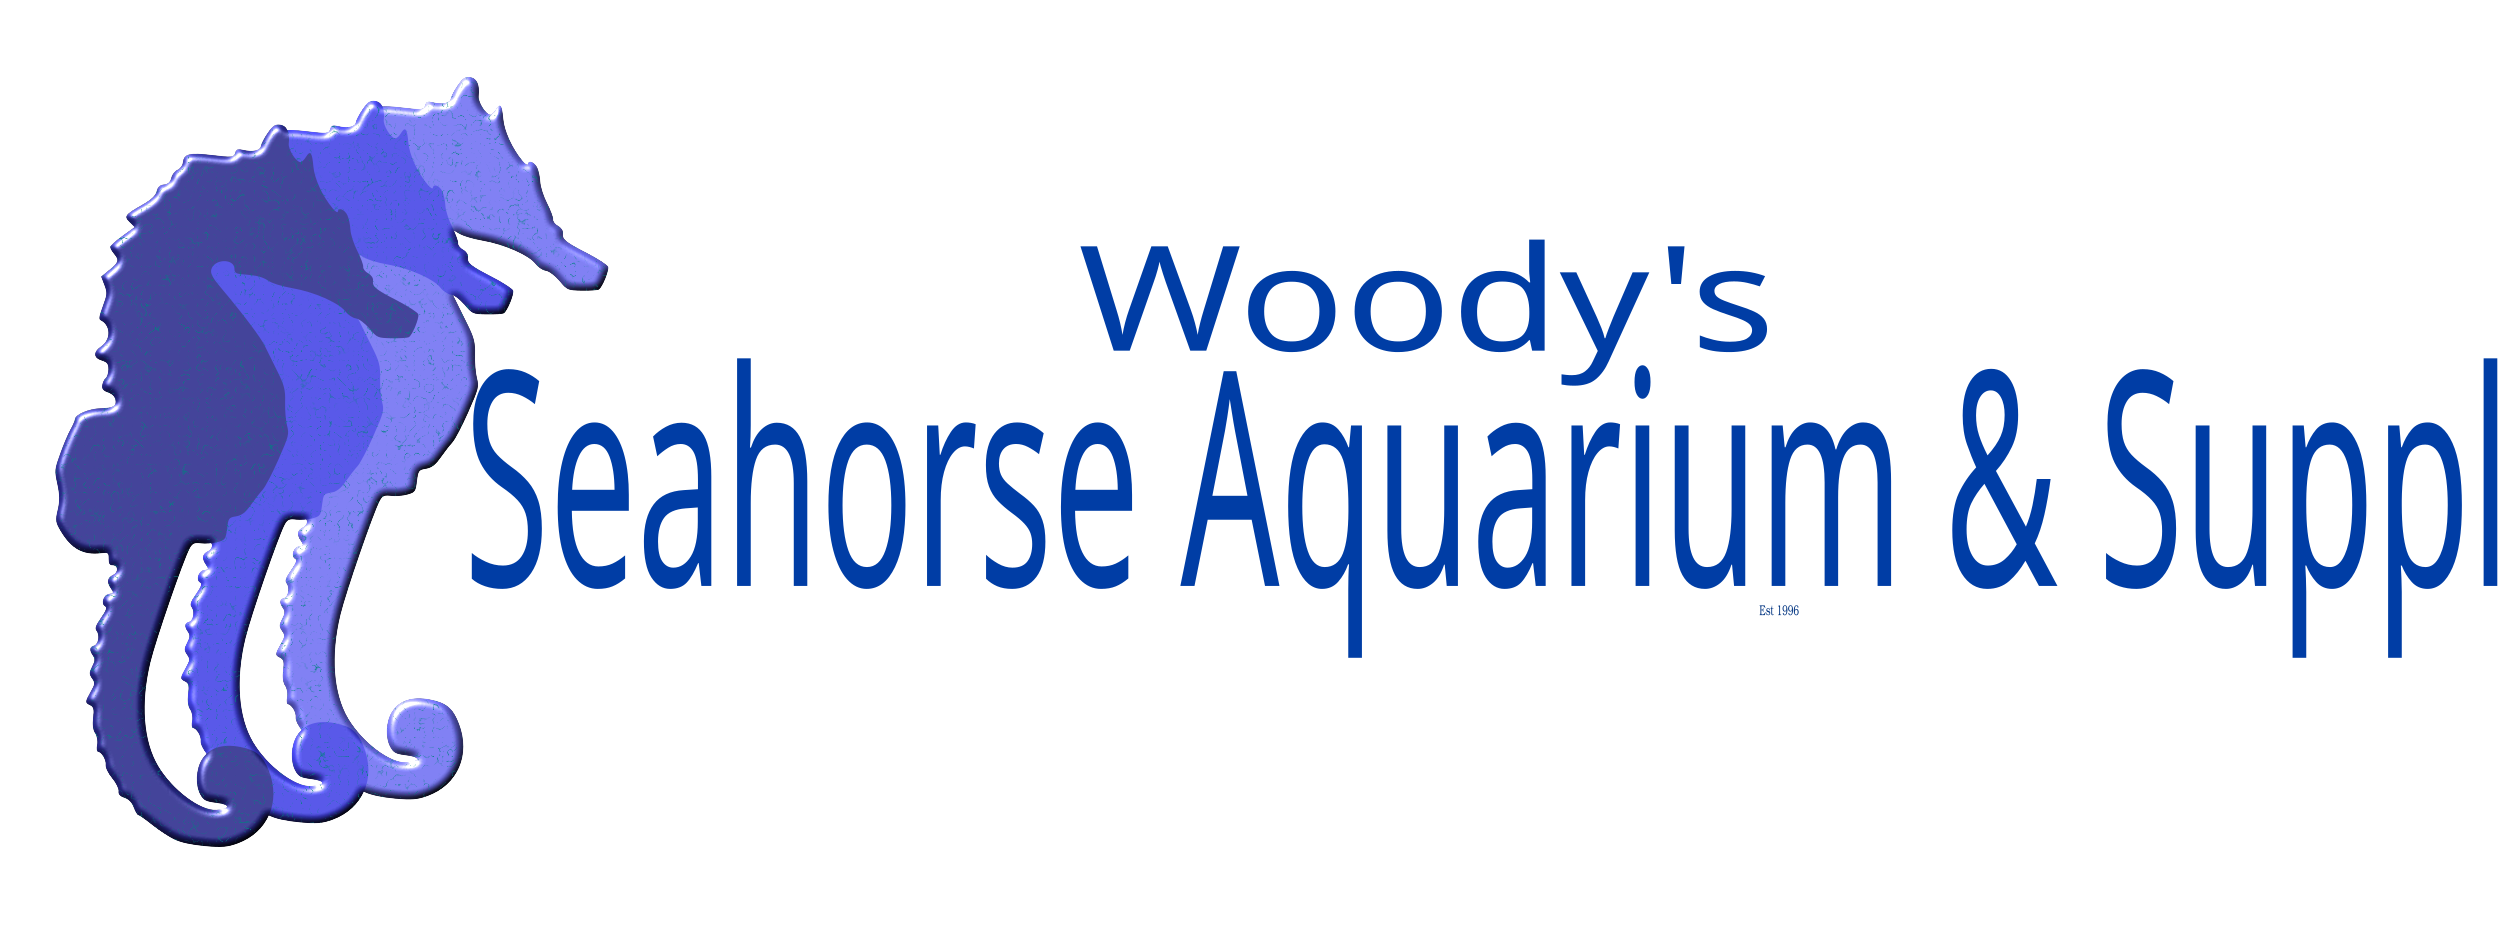
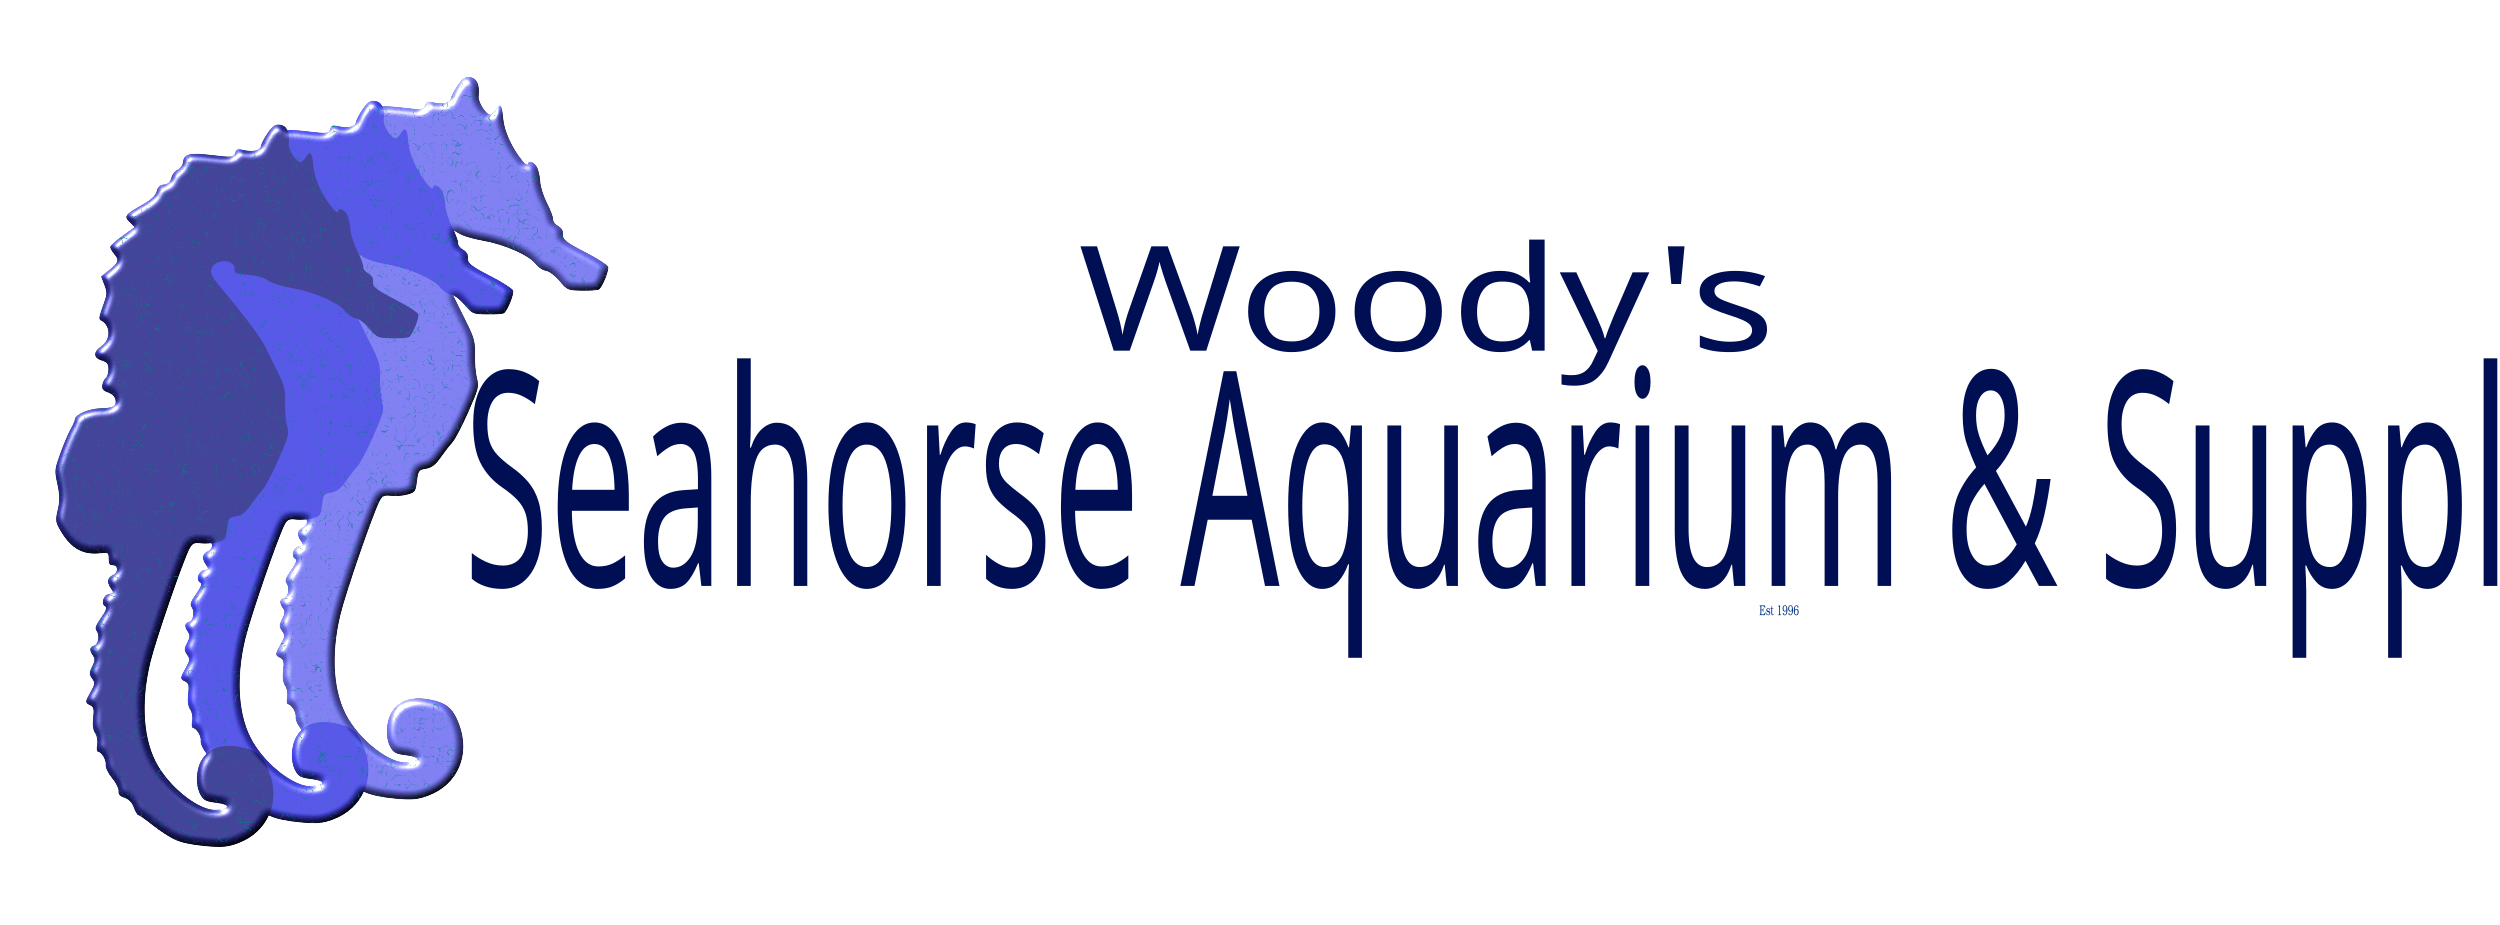
<svg xmlns="http://www.w3.org/2000/svg" xmlns:ns1="http://www.openswatchbook.org/uri/2009/osb" version="1.1" id="svg2" width="4210.51" height="1556.218" viewBox="0 0 4210.51 1556.218">
  <defs id="defs6">
    <linearGradient id="linearGradient6021" ns1:paint="solid">
      <stop style="stop-color:#ff0000;stop-opacity:1;" offset="0" id="stop6019" />
    </linearGradient>
    <filter style="color-interpolation-filters:sRGB" id="filter6752">
      <feGaussianBlur stdDeviation="6" in="SourceGraphic" result="result0" id="feGaussianBlur6734" />
      <feDiffuseLighting lighting-color="#ffffff" diffuseConstant="1" surfaceScale="4" result="result5" id="feDiffuseLighting6738">
        <feDistantLight elevation="45" azimuth="235" id="feDistantLight6736" />
      </feDiffuseLighting>
      <feComposite k1="1.4" in2="SourceGraphic" in="result5" result="fbSourceGraphic" operator="arithmetic" id="feComposite6740" k2="0" k3="0" k4="0" />
      <feGaussianBlur result="result0" in="fbSourceGraphic" stdDeviation="6" id="feGaussianBlur6742" />
      <feSpecularLighting specularExponent="25" specularConstant="1" surfaceScale="4" lighting-color="#ffffff" result="result1" in="result0" id="feSpecularLighting6746">
        <feDistantLight azimuth="235" elevation="45" id="feDistantLight6744" />
      </feSpecularLighting>
      <feComposite k3="1" k2="1" operator="arithmetic" in="fbSourceGraphic" in2="result1" result="result4" id="feComposite6748" k1="0" k4="0" />
      <feComposite operator="in" result="fbSourceGraphic" in2="SourceGraphic" in="result4" id="feComposite6750" />
      <feColorMatrix result="fbSourceGraphicAlpha" in="fbSourceGraphic" values="0 0 0 -1 0 0 0 0 -1 0 0 0 0 -1 0 0 0 0 1 0" id="feColorMatrix6792" />
      <feTurbulence id="feTurbulence6794" numOctaves="2" baseFrequency="0.063" />
      <feColorMatrix id="feColorMatrix6796" values="0 0 0 0 0 0 0 0 0 0.5 0 0 0 0 0.5 0 0 0 -10 1" />
      <feGaussianBlur id="feGaussianBlur6798" stdDeviation="1" result="result1" />
      <feTurbulence id="feTurbulence6800" numOctaves="3" baseFrequency="0.031" type="fractalNoise" result="result0" />
      <feColorMatrix id="feColorMatrix6802" result="result2" values="1 0 0 0 0 0 1 0 0 0 0 0 1 0 0 0 0 0 2 -0.5" />
      <feComposite in2="result2" id="feComposite6804" operator="in" in="result1" result="result6" />
      <feComposite in2="fbSourceGraphic" id="feComposite6806" operator="atop" />
    </filter>
    <filter style="color-interpolation-filters:sRGB" id="filter6879">
      <feTurbulence numOctaves="2" baseFrequency="0.063" id="feTurbulence6865" />
      <feColorMatrix values="0 0 0 0 0 0 0 0 0 0.5 0 0 0 0 0.5 0 0 0 -10 1" id="feColorMatrix6867" />
      <feGaussianBlur stdDeviation="1" result="result1" id="feGaussianBlur6869" />
      <feTurbulence numOctaves="3" baseFrequency="0.031" type="fractalNoise" result="result0" id="feTurbulence6871" />
      <feColorMatrix result="result2" values="1 0 0 0 0 0 1 0 0 0 0 0 1 0 0 0 0 0 2 -0.5" id="feColorMatrix6873" />
      <feComposite operator="in" in2="result2" in="result1" id="feComposite6875" />
      <feComposite in2="SourceGraphic" operator="atop" id="feComposite6877" result="fbSourceGraphic" />
      <feColorMatrix result="fbSourceGraphicAlpha" in="fbSourceGraphic" values="0 0 0 -1 0 0 0 0 -1 0 0 0 0 -1 0 0 0 0 1 0" id="feColorMatrix7149" />
      <feColorMatrix id="feColorMatrix7151" result="result2" type="luminanceToAlpha" in="fbSourceGraphic" />
      <feDiffuseLighting id="feDiffuseLighting7153" diffuseConstant="0.5" result="result1" surfaceScale="-10">
        <feDistantLight id="feDistantLight7155" elevation="20" azimuth="225" />
      </feDiffuseLighting>
      <feComposite in2="fbSourceGraphic" id="feComposite7157" result="result3" k3="1" k2="1" k1="1" in="result1" operator="arithmetic" k4="0" />
      <feBlend in2="result3" id="feBlend7159" result="result4" mode="multiply" in="result2" />
      <feComposite in2="result4" id="feComposite7161" result="result5" operator="arithmetic" k2="1.2" k1="0" k3="0" k4="0" />
      <feComposite in2="fbSourceGraphic" id="feComposite7163" operator="in" in="result5" />
    </filter>
    <filter style="color-interpolation-filters:sRGB" id="filter6895">
      <feTurbulence numOctaves="2" baseFrequency="0.063" id="feTurbulence6881" />
      <feColorMatrix values="0 0 0 0 0 0 0 0 0 0.5 0 0 0 0 0.5 0 0 0 -10 1" id="feColorMatrix6883" />
      <feGaussianBlur stdDeviation="1" result="result1" id="feGaussianBlur6885" />
      <feTurbulence numOctaves="3" baseFrequency="0.031" type="fractalNoise" result="result0" id="feTurbulence6887" />
      <feColorMatrix result="result2" values="1 0 0 0 0 0 1 0 0 0 0 0 1 0 0 0 0 0 2 -0.5" id="feColorMatrix6889" />
      <feComposite operator="in" in2="result2" in="result1" id="feComposite6891" />
      <feComposite in2="SourceGraphic" operator="atop" id="feComposite6893" />
    </filter>
    <filter style="color-interpolation-filters:sRGB" id="filter6911">
      <feTurbulence numOctaves="2" baseFrequency="0.063" id="feTurbulence6897" />
      <feColorMatrix values="0 0 0 0 0 0 0 0 0 0.5 0 0 0 0 0.5 0 0 0 -10 1" id="feColorMatrix6899" />
      <feGaussianBlur stdDeviation="1" result="result1" id="feGaussianBlur6901" />
      <feTurbulence numOctaves="3" baseFrequency="0.031" type="fractalNoise" result="result0" id="feTurbulence6903" />
      <feColorMatrix result="result2" values="1 0 0 0 0 0 1 0 0 0 0 0 1 0 0 0 0 0 2 -0.5" id="feColorMatrix6905" />
      <feComposite operator="in" in2="result2" in="result1" id="feComposite6907" />
      <feComposite in2="SourceGraphic" operator="atop" id="feComposite6909" />
    </filter>
    <filter style="color-interpolation-filters:sRGB" id="filter7228">
      <feColorMatrix result="result2" type="luminanceToAlpha" in="SourceGraphic" id="feColorMatrix7212" />
      <feSpecularLighting specularConstant="0.5" surfaceScale="-15" specularExponent="10" result="result10" id="feSpecularLighting7216">
        <feDistantLight elevation="20" azimuth="225" id="feDistantLight7214" />
      </feSpecularLighting>
      <feDiffuseLighting diffuseConstant="0.5" surfaceScale="15" id="feDiffuseLighting7220">
        <feDistantLight azimuth="225" elevation="20" id="feDistantLight7218" />
      </feDiffuseLighting>
      <feComposite result="result11" in2="result10" operator="arithmetic" k2="0.5" k3="0.5" id="feComposite7222" k1="0" k4="0" />
      <feComposite in="result11" result="result9" operator="arithmetic" k2="1" k3="1" in2="SourceGraphic" id="feComposite7224" k1="0" k4="0" />
      <feComposite in2="SourceGraphic" operator="in" in="result9" id="feComposite7226" result="fbSourceGraphic" />
      <feColorMatrix result="fbSourceGraphicAlpha" in="fbSourceGraphic" values="0 0 0 -1 0 0 0 0 -1 0 0 0 0 -1 0 0 0 0 1 0" id="feColorMatrix7230" />
      <feTurbulence id="feTurbulence7232" numOctaves="2" baseFrequency="0.063" />
      <feColorMatrix id="feColorMatrix7234" values="0 0 0 0 0 0 0 0 0 0.5 0 0 0 0 0.5 0 0 0 -10 1" />
      <feGaussianBlur id="feGaussianBlur7236" stdDeviation="1" result="result1" />
      <feTurbulence id="feTurbulence7238" numOctaves="3" baseFrequency="0.031" type="fractalNoise" result="result0" />
      <feColorMatrix id="feColorMatrix7240" result="result2" values="1 0 0 0 0 0 1 0 0 0 0 0 1 0 0 0 0 0 2 -0.5" />
      <feComposite in2="result2" id="feComposite7242" operator="in" in="result1" result="result12" />
      <feComposite in2="fbSourceGraphic" id="feComposite7244" operator="atop" result="fbSourceGraphic" />
      <feColorMatrix result="fbSourceGraphicAlpha" in="fbSourceGraphic" values="0 0 0 -1 0 0 0 0 -1 0 0 0 0 -1 0 0 0 0 1 0" id="feColorMatrix7494" />
      <feTurbulence id="feTurbulence7496" result="result0" seed="0" baseFrequency="1" numOctaves="5" type="fractalNoise" />
      <feConvolveMatrix id="feConvolveMatrix7498" result="result5" order="5 5" kernelMatrix="-2 0 0 0 -2 0 -2 0 -2 0 0 0 -10 0 0 0 -2 0 -2 0 -2 0 0 0 -2 " targetX="2" targetY="2" />
      <feComposite in2="fbSourceGraphic" id="feComposite7500" result="result2" k3="0.5" k2="0.5" k1="1.5" operator="arithmetic" in="result5" k4="0" />
      <feColorMatrix id="feColorMatrix7502" in="result2" type="luminanceToAlpha" result="result2" />
      <feDiffuseLighting id="feDiffuseLighting7504" surfaceScale="5" result="result1" diffuseConstant="0.6">
        <feDistantLight id="feDistantLight7506" elevation="35" azimuth="225" />
      </feDiffuseLighting>
      <feComposite in2="fbSourceGraphic" id="feComposite7508" operator="arithmetic" in="result1" k1="1.5" k3="0.5" result="result3" k2="0" k4="0" />
      <feBlend in2="result1" id="feBlend7510" in="result3" mode="normal" result="result6" />
      <feComposite in2="fbSourceGraphic" id="feComposite7512" operator="in" />
    </filter>
  </defs>
  <g style="font-style:normal;font-variant:normal;font-weight:bold;font-stretch:normal;font-size:32px;line-height:0;font-family:sans-serif;-inkscape-font-specification:'sans-serif Bold';letter-spacing:0px;word-spacing:0px;writing-mode:vertical-lr;fill:#000000;fill-opacity:1;stroke:none" id="text6142" transform="translate(1304.833,669.6809)" />
-   <text xml:space="preserve" style="font-style:normal;font-variant:normal;font-weight:bold;font-stretch:normal;font-size:323.9px;line-height:42.45;font-family:BlackChancery;-inkscape-font-specification:'BlackChancery Bold';text-align:center;letter-spacing:0px;word-spacing:0px;writing-mode:lr-tb;text-anchor:middle;fill:#003DA5;fill-opacity:1;stroke:none;stroke-width:2.808" x="3928.729" y="679.728" id="text6151" transform="scale(0.5637657,1.773787)">
-     <tspan id="tspan6149" x="3928.729" y="7608.395" style="font-style:normal;font-variant:normal;font-weight:bold;font-stretch:normal;font-size:323.9px;font-family:BlackChancery;-inkscape-font-specification:'BlackChancery Bold';fill:#003DA5;stroke-width:2.808" />
+   <text xml:space="preserve" style="font-style:normal;font-variant:normal;font-weight:bold;font-stretch:normal;font-size:323.9px;line-height:42.45;font-family:BlackChancery;-inkscape-font-specification:'BlackChancery Bold';text-align:center;letter-spacing:0px;word-spacing:0px;writing-mode:lr-tb;text-anchor:middle;fill:#000E54;fill-opacity:1;stroke:none;stroke-width:2.808" x="3928.729" y="679.728" id="text6151" transform="scale(0.5637657,1.773787)">
+     <tspan id="tspan6149" x="3928.729" y="7608.395" style="font-style:normal;font-variant:normal;font-weight:bold;font-stretch:normal;font-size:323.9px;font-family:BlackChancery;-inkscape-font-specification:'BlackChancery Bold';fill:#000E54;stroke-width:2.808" />
  </text>
  <text xml:space="preserve" style="font-style:normal;font-variant:normal;font-weight:300;font-stretch:normal;font-size:19.073px;line-height:39.45;font-family:'Bookman Old Style';-inkscape-font-specification:'Bookman Old Style Light';letter-spacing:0px;word-spacing:0px;writing-mode:lr-tb;fill:#003380;fill-opacity:1;stroke:none;stroke-width:0.795" x="3728.397" y="823.335" id="text7171" transform="scale(0.7947218,1.258302)">
    <tspan id="tspan7169" x="3728.397" y="823.335" style="fill:#003380;stroke-width:0.795">Est 1996</tspan>
  </text>
  <g id="g6134" transform="translate(-413.5878,606.523)" style="filter:url(#filter6752)">
    <path style="fill:#5f5fd3;stroke-width:3.871" d="m 1027.619,727.637 c -9.067,-4.277 -25.807,-15.213 -37.2,-24.303 -11.393,-9.09 -22.181,-16.713 -23.972,-16.941 -1.792,-0.228 -5.297,-6.032 -7.789,-12.899 -2.981,-8.211 -8.299,-13.758 -15.537,-16.205 -7.768,-2.626 -10.724,-5.982 -10.049,-11.411 0.526,-4.23 -4.364,-14.03 -10.867,-21.779 -6.502,-7.748 -11.367,-17.753 -10.81,-22.233 1.039,-8.359 -6.654,-21.457 -13.083,-22.274 -1.983,-0.252 -2.585,-5.524 -1.337,-11.716 1.272,-6.312 -0.198,-14.826 -3.347,-19.381 -3.584,-5.185 -4.815,-14.56 -3.404,-25.916 1.79,-14.398 0.813,-18.445 -5.119,-21.216 -8.824,-4.121 -8.737,-5.834 1.188,-23.344 7.159,-12.63 7.306,-14.284 1.96,-22.018 -4.92,-7.119 -4.883,-10.081 0.25,-19.917 4.948,-9.48 5.154,-12.821 1.151,-18.613 -6.222,-9.002 -5.47,-14.882 2.147,-16.781 7.223,-1.801 9.851,-17.421 4.175,-24.818 -3.199,-4.169 -1.58,-8.862 7.578,-21.965 8.427,-12.058 10.385,-17.304 7.086,-18.981 -7.954,-4.043 -3.228,-19.978 6.301,-21.248 8.19,-1.091 8.354,-1.582 3.084,-9.208 -7.342,-10.622 -6.035,-18.251 3.927,-22.916 9.4,-4.402 8.459,-16.297 -1.261,-15.93 -4.418,0.167 -6.339,-3.145 -6.255,-10.789 0.112,-10.287 -0.722,-10.928 -12.389,-9.526 -30.926,3.716 -50.706,-7.261 -69.005,-38.296 -8.112,-13.758 -8.599,-17.554 -4.454,-34.756 3.452,-14.328 3.314,-25.489 -0.537,-43.25 -5.075,-23.41 -4.966,-24.56 4.943,-52.093 5.573,-15.485 13.261,-33.558 17.084,-40.163 3.823,-6.604 7.271,-14.583 7.662,-17.731 0.992,-7.979 24.039,-17.648 43.173,-18.112 21.684,-0.526 26.82,-3.4 24.902,-13.936 -0.979,-5.377 -5.738,-10.108 -12.45,-12.377 -8.01,-2.708 -10.591,-5.882 -9.821,-12.079 0.575,-4.623 3.13,-10.045 5.679,-12.049 2.549,-2.004 4.69,-8.701 4.758,-14.883 0.1,-9.012 -2.088,-11.919 -11.037,-14.669 -14.507,-4.459 -15.005,-14.811 -1.165,-24.206 16.723,-11.352 16.25,-35.377 -0.861,-43.673 -3.475,-1.685 -2.678,-6.967 3.588,-23.79 7.375,-19.8 7.598,-22.821 2.637,-35.812 l -5.418,-14.188 13.679,-11.106 c 16.011,-12.999 17.018,-16.455 7.919,-27.167 -3.721,-4.381 -6.549,-9.711 -6.284,-11.845 0.265,-2.134 9.59,-10.462 20.721,-18.506 L 960,-304 l -8.264,-8.206 c -10.064,-9.993 -8.027,-12.866 20.683,-29.171 16.024,-9.1 23.078,-15.645 24.888,-23.093 1.814,-7.464 5.295,-10.682 12.349,-11.418 7.033,-0.734 10.536,-3.957 12.333,-11.348 1.381,-5.677 6.056,-11.7 10.389,-13.384 4.346,-1.688 8.383,-7.12 9.004,-12.113 1.876,-15.094 10.791,-17.378 49.763,-12.749 33.662,3.999 36.395,3.744 38.373,-3.574 1.692,-6.259 4.393,-7.337 13.139,-5.243 16.465,3.942 29.228,1.271 30.158,-6.311 0.449,-3.68 5.607,-13.59 11.457,-22.023 8.606,-12.407 12.658,-15.075 21.236,-13.985 11.404,1.449 16.701,13.12 14.391,31.705 -1.193,9.595 11.6,30.482 19.266,31.457 2.24,0.285 6.539,-3.53 9.553,-8.477 7.449,-12.225 10.605,-8.28 12.66,15.825 1.728,20.271 14.963,49.254 31.916,69.896 4.8,5.844 8.981,8.584 9.291,6.088 0.962,-7.736 11.616,-3.596 16.147,6.275 2.368,5.159 4.618,15.931 5,23.939 0.382,8.008 5.561,24.08 11.508,35.717 5.948,11.637 10.479,23.852 10.07,27.144 -0.409,3.292 3.346,8.185 8.344,10.872 5.111,2.748 8.704,7.972 8.211,11.938 -1.337,10.76 3.192,14.548 40.419,33.803 18.94,9.797 35.055,20.284 35.812,23.305 1.697,6.776 -10.294,35.552 -16.062,38.546 -2.318,1.203 -15.153,1.986 -28.521,1.74 -23.973,-0.442 -24.492,-0.667 -37.852,-16.367 -7.803,-9.17 -17.514,-16.423 -22.906,-17.108 -5.148,-0.654 -12.997,-5.93 -17.442,-11.723 -11.177,-14.568 -52.574,-32.742 -88.882,-39.023 -18.142,-3.138 -35.008,-8.434 -41.884,-13.152 -7.776,-5.335 -18.72,-8.421 -33.721,-9.508 -20.232,-1.466 -22.222,-2.362 -22.347,-10.059 -0.289,-17.812 -34.178,-16.944 -39.013,0.999 -1.838,6.823 2.102,14.245 16.742,31.533 34.782,41.076 67.051,83.83 73.276,97.089 3.373,7.184 12.634,25.946 20.58,41.693 12.147,24.074 14.33,32.472 13.711,52.762 -0.405,13.272 1.042,31.121 3.214,39.665 3.783,14.875 3.167,17.319 -14.502,57.554 -10.149,23.111 -22.151,46.059 -26.672,50.995 -4.52,4.937 -13.518,16.51 -19.995,25.719 -8.688,12.352 -15.151,17.299 -24.644,18.863 -12.225,2.015 -12.984,3.055 -15.194,20.842 -2.201,17.709 -3.08,18.933 -16.263,22.638 -7.665,2.154 -20.047,3.14 -27.515,2.191 -11.28,-1.434 -14.494,-0.012 -18.981,8.383 -10.871,20.346 -56.941,153.856 -66.01,191.295 -16.743,69.116 -11.963,133.423 13.026,175.259 23.937,40.074 70.716,75.275 97.824,73.612 23.724,-1.456 23.959,-8.435 0.385,-11.431 -18.448,-2.345 -22.011,-4.139 -27.475,-13.839 -8.999,-15.975 -7.803,-43.076 2.63,-59.62 12.264,-19.447 34.52,-26.687 64.335,-20.93 27.653,5.34 38.713,14.603 48.748,40.831 20.022,52.329 -1.878,102.98 -52.641,121.747 -17.195,6.357 -27.088,7.168 -55.436,4.544 -22.599,-2.092 -40.195,-5.878 -50.991,-10.97 z" id="path6054-6-3" />
    <path style="fill:#3737c8;stroke-width:3.871" d="m 867.619,767.637 c -9.067,-4.277 -25.807,-15.213 -37.2,-24.303 -11.393,-9.09 -22.181,-16.713 -23.972,-16.941 -1.792,-0.228 -5.297,-6.032 -7.789,-12.899 -2.981,-8.211 -8.299,-13.758 -15.537,-16.205 -7.768,-2.626 -10.724,-5.982 -10.049,-11.411 0.526,-4.23 -4.364,-14.03 -10.867,-21.779 -6.502,-7.748 -11.367,-17.753 -10.81,-22.232 1.039,-8.359 -6.654,-21.457 -13.083,-22.274 -1.983,-0.252 -2.585,-5.524 -1.337,-11.716 1.272,-6.312 -0.198,-14.826 -3.347,-19.381 -3.584,-5.185 -4.815,-14.56 -3.404,-25.916 1.79,-14.398 0.813,-18.445 -5.119,-21.216 -8.824,-4.121 -8.737,-5.834 1.188,-23.344 7.159,-12.63 7.306,-14.284 1.96,-22.018 -4.92,-7.119 -4.883,-10.081 0.25,-19.917 4.948,-9.48 5.155,-12.821 1.151,-18.613 -6.222,-9.002 -5.47,-14.882 2.147,-16.781 7.223,-1.801 9.851,-17.421 4.175,-24.818 -3.199,-4.169 -1.58,-8.862 7.578,-21.965 8.427,-12.058 10.385,-17.304 7.086,-18.981 -7.954,-4.043 -3.228,-19.978 6.301,-21.248 8.19,-1.091 8.354,-1.582 3.084,-9.208 -7.342,-10.622 -6.034,-18.251 3.927,-22.916 9.401,-4.402 8.459,-16.297 -1.261,-15.93 -4.418,0.167 -6.339,-3.145 -6.255,-10.789 0.112,-10.287 -0.722,-10.928 -12.389,-9.526 -30.926,3.716 -50.706,-7.261 -69.005,-38.296 -8.112,-13.758 -8.599,-17.554 -4.454,-34.756 3.452,-14.328 3.314,-25.489 -0.537,-43.25 -5.075,-23.41 -4.966,-24.56 4.943,-52.093 5.573,-15.485 13.261,-33.558 17.084,-40.163 3.823,-6.604 7.271,-14.583 7.662,-17.731 0.992,-7.979 24.039,-17.648 43.173,-18.112 21.684,-0.526 26.82,-3.4 24.902,-13.936 -0.979,-5.377 -5.738,-10.108 -12.45,-12.377 -8.01,-2.708 -10.591,-5.882 -9.821,-12.079 0.575,-4.623 3.13,-10.045 5.679,-12.049 2.549,-2.004 4.69,-8.701 4.758,-14.883 0.1,-9.012 -2.088,-11.919 -11.036,-14.669 -14.507,-4.459 -15.005,-14.811 -1.165,-24.206 16.723,-11.352 16.25,-35.377 -0.861,-43.673 -3.475,-1.685 -2.678,-6.967 3.588,-23.79 7.376,-19.8 7.598,-22.821 2.637,-35.812 l -5.418,-14.188 13.679,-11.106 c 16.011,-12.999 17.018,-16.455 7.919,-27.167 -3.721,-4.381 -6.549,-9.711 -6.284,-11.845 0.265,-2.134 9.59,-10.462 20.721,-18.506 L 800,-264 l -8.264,-8.206 c -10.064,-9.993 -8.027,-12.866 20.683,-29.171 16.024,-9.1 23.077,-15.645 24.888,-23.093 1.814,-7.464 5.295,-10.682 12.349,-11.418 7.033,-0.734 10.536,-3.957 12.333,-11.348 1.381,-5.677 6.056,-11.7 10.389,-13.384 4.346,-1.688 8.384,-7.12 9.004,-12.113 1.876,-15.094 10.791,-17.378 49.763,-12.749 33.662,3.999 36.395,3.744 38.373,-3.574 1.692,-6.259 4.393,-7.337 13.139,-5.243 16.465,3.942 29.228,1.271 30.158,-6.311 0.449,-3.68 5.607,-13.59 11.457,-22.023 8.606,-12.407 12.658,-15.075 21.236,-13.985 11.404,1.449 16.701,13.12 14.391,31.705 -1.193,9.595 11.6,30.482 19.266,31.457 2.24,0.285 6.539,-3.53 9.553,-8.477 7.449,-12.225 10.605,-8.28 12.66,15.825 1.728,20.271 14.963,49.254 31.916,69.896 4.8,5.844 8.981,8.584 9.291,6.088 0.962,-7.736 11.616,-3.596 16.147,6.275 2.368,5.159 4.618,15.931 5,23.939 0.382,8.008 5.561,24.08 11.508,35.717 5.948,11.637 10.479,23.852 10.07,27.144 -0.409,3.292 3.346,8.185 8.344,10.872 5.111,2.748 8.704,7.972 8.211,11.938 -1.337,10.76 3.192,14.548 40.419,33.803 18.94,9.797 35.055,20.284 35.812,23.305 1.697,6.776 -10.294,35.552 -16.062,38.546 -2.318,1.203 -15.153,1.986 -28.521,1.74 -23.973,-0.442 -24.492,-0.667 -37.852,-16.367 -7.803,-9.17 -17.514,-16.423 -22.906,-17.108 -5.148,-0.654 -12.997,-5.93 -17.442,-11.723 -11.177,-14.568 -52.574,-32.742 -88.882,-39.023 -18.142,-3.138 -35.008,-8.434 -41.884,-13.152 -7.776,-5.335 -18.72,-8.421 -33.722,-9.508 -20.232,-1.466 -22.222,-2.362 -22.347,-10.059 -0.289,-17.812 -34.178,-16.944 -39.013,0.999 -1.838,6.823 2.102,14.245 16.742,31.533 34.782,41.076 67.051,83.83 73.276,97.089 3.373,7.184 12.634,25.946 20.58,41.693 12.147,24.074 14.33,32.472 13.711,52.762 -0.405,13.272 1.042,31.121 3.214,39.665 3.783,14.875 3.167,17.319 -14.502,57.554 -10.149,23.111 -22.151,46.059 -26.672,50.995 -4.52,4.937 -13.518,16.51 -19.995,25.719 -8.688,12.352 -15.151,17.299 -24.644,18.863 -12.225,2.015 -12.984,3.055 -15.194,20.842 -2.201,17.709 -3.08,18.933 -16.263,22.638 -7.665,2.154 -20.047,3.14 -27.515,2.191 -11.28,-1.434 -14.494,-0.012 -18.981,8.383 -10.871,20.346 -56.941,153.856 -66.01,191.295 -16.743,69.116 -11.963,133.423 13.026,175.259 23.937,40.074 70.716,75.275 97.824,73.612 23.724,-1.456 23.959,-8.435 0.385,-11.431 -18.448,-2.345 -22.011,-4.139 -27.475,-13.839 -8.999,-15.975 -7.804,-43.076 2.63,-59.62 12.264,-19.447 34.52,-26.687 64.335,-20.93 27.653,5.34 38.713,14.603 48.748,40.831 20.022,52.329 -1.878,102.98 -52.641,121.747 -17.195,6.357 -27.088,7.168 -55.436,4.544 -22.599,-2.092 -40.195,-5.878 -50.991,-10.97 z" id="path6054-6" />
    <path style="fill:#212178;stroke-width:3.871" d="m 707.619,807.637 c -9.067,-4.277 -25.807,-15.213 -37.2,-24.303 -11.393,-9.09 -22.181,-16.713 -23.972,-16.941 -1.792,-0.228 -5.297,-6.032 -7.789,-12.899 -2.981,-8.211 -8.299,-13.758 -15.537,-16.205 -7.768,-2.626 -10.724,-5.982 -10.049,-11.411 0.526,-4.23 -4.364,-14.03 -10.867,-21.779 -6.502,-7.748 -11.367,-17.753 -10.81,-22.233 1.039,-8.359 -6.654,-21.457 -13.083,-22.274 -1.983,-0.252 -2.585,-5.524 -1.337,-11.716 1.272,-6.312 -0.198,-14.826 -3.347,-19.381 -3.584,-5.185 -4.815,-14.56 -3.404,-25.916 1.79,-14.398 0.813,-18.445 -5.119,-21.216 -8.824,-4.121 -8.737,-5.834 1.188,-23.344 7.159,-12.63 7.306,-14.284 1.96,-22.018 -4.92,-7.119 -4.883,-10.081 0.25,-19.917 4.948,-9.48 5.154,-12.821 1.151,-18.613 -6.222,-9.002 -5.47,-14.882 2.147,-16.781 7.223,-1.801 9.851,-17.421 4.175,-24.818 -3.199,-4.169 -1.58,-8.862 7.578,-21.965 8.427,-12.058 10.385,-17.304 7.086,-18.981 -7.954,-4.043 -3.228,-19.978 6.301,-21.248 8.19,-1.091 8.354,-1.582 3.084,-9.208 -7.342,-10.622 -6.035,-18.251 3.927,-22.916 9.4,-4.402 8.459,-16.297 -1.261,-15.93 -4.418,0.167 -6.339,-3.145 -6.255,-10.789 0.112,-10.287 -0.722,-10.928 -12.389,-9.526 -30.926,3.716 -50.706,-7.261 -69.005,-38.296 -8.112,-13.758 -8.599,-17.554 -4.454,-34.756 3.452,-14.328 3.314,-25.489 -0.537,-43.25 -5.075,-23.41 -4.966,-24.56 4.943,-52.093 5.573,-15.485 13.261,-33.558 17.084,-40.163 3.823,-6.604 7.271,-14.583 7.662,-17.731 0.992,-7.979 24.039,-17.648 43.173,-18.112 21.684,-0.526 26.82,-3.4 24.902,-13.936 -0.979,-5.377 -5.738,-10.108 -12.45,-12.377 -8.01,-2.708 -10.591,-5.882 -9.821,-12.079 0.575,-4.623 3.13,-10.045 5.679,-12.049 2.549,-2.004 4.69,-8.701 4.758,-14.883 0.1,-9.012 -2.088,-11.919 -11.037,-14.669 -14.507,-4.459 -15.005,-14.811 -1.165,-24.206 16.723,-11.352 16.25,-35.377 -0.861,-43.673 -3.475,-1.685 -2.678,-6.967 3.588,-23.79 7.375,-19.8 7.598,-22.821 2.637,-35.812 l -5.418,-14.188 13.679,-11.106 c 16.011,-12.999 17.018,-16.455 7.919,-27.167 -3.721,-4.381 -6.549,-9.711 -6.284,-11.845 0.265,-2.134 9.59,-10.462 20.721,-18.506 L 640,-224 l -8.264,-8.206 c -10.064,-9.993 -8.027,-12.866 20.683,-29.171 16.024,-9.1 23.078,-15.645 24.888,-23.093 1.814,-7.464 5.295,-10.682 12.349,-11.418 7.033,-0.734 10.536,-3.957 12.333,-11.348 1.381,-5.677 6.056,-11.7 10.389,-13.384 4.346,-1.688 8.383,-7.12 9.004,-12.113 1.876,-15.094 10.791,-17.378 49.763,-12.749 33.662,3.999 36.395,3.744 38.373,-3.574 1.692,-6.259 4.393,-7.337 13.139,-5.243 16.465,3.942 29.228,1.271 30.158,-6.311 0.449,-3.68 5.607,-13.59 11.457,-22.023 8.606,-12.407 12.658,-15.075 21.236,-13.985 11.404,1.449 16.701,13.12 14.391,31.705 -1.193,9.595 11.6,30.482 19.266,31.457 2.24,0.285 6.539,-3.53 9.553,-8.477 7.449,-12.225 10.605,-8.28 12.66,15.825 1.728,20.271 14.963,49.254 31.916,69.896 4.8,5.844 8.981,8.584 9.291,6.088 0.962,-7.736 11.616,-3.596 16.147,6.275 2.368,5.159 4.618,15.931 5,23.939 0.382,8.008 5.561,24.08 11.508,35.717 5.948,11.637 10.479,23.852 10.07,27.144 -0.409,3.292 3.346,8.185 8.344,10.872 5.111,2.748 8.704,7.972 8.211,11.938 -1.337,10.76 3.192,14.548 40.419,33.803 18.94,9.797 35.055,20.284 35.812,23.305 1.697,6.776 -10.294,35.552 -16.062,38.546 -2.318,1.203 -15.153,1.986 -28.521,1.74 -23.973,-0.442 -24.492,-0.667 -37.852,-16.367 -7.803,-9.17 -17.514,-16.423 -22.906,-17.108 -5.148,-0.654 -12.997,-5.93 -17.442,-11.723 -11.177,-14.568 -52.574,-32.742 -88.882,-39.023 -18.142,-3.138 -35.008,-8.434 -41.884,-13.152 -7.776,-5.335 -18.72,-8.421 -33.721,-9.508 -20.232,-1.466 -22.222,-2.362 -22.347,-10.059 -0.289,-17.812 -34.178,-16.944 -39.013,0.999 -1.838,6.823 2.102,14.245 16.742,31.533 34.782,41.076 67.051,83.83 73.276,97.089 3.373,7.184 12.634,25.946 20.58,41.693 12.147,24.074 14.33,32.472 13.711,52.762 -0.405,13.272 1.042,31.121 3.214,39.665 3.783,14.875 3.167,17.319 -14.502,57.554 -10.149,23.111 -22.151,46.059 -26.672,50.995 -4.52,4.937 -13.518,16.51 -19.995,25.719 -8.688,12.352 -15.151,17.299 -24.644,18.863 -12.225,2.015 -12.984,3.055 -15.194,20.842 -2.201,17.709 -3.08,18.933 -16.263,22.638 -7.665,2.154 -20.047,3.14 -27.515,2.191 -11.28,-1.434 -14.494,-0.012 -18.981,8.383 -10.871,20.346 -56.941,153.856 -66.01,191.295 -16.743,69.116 -11.963,133.423 13.026,175.259 23.937,40.074 70.716,75.275 97.824,73.612 23.724,-1.456 23.959,-8.435 0.385,-11.431 -18.448,-2.345 -22.011,-4.139 -27.475,-13.839 -8.999,-15.975 -7.803,-43.076 2.63,-59.62 12.264,-19.447 34.52,-26.687 64.335,-20.93 27.653,5.34 38.713,14.603 48.748,40.831 20.022,52.329 -1.878,102.98 -52.641,121.747 -17.195,6.357 -27.088,7.168 -55.436,4.544 -22.599,-2.092 -40.195,-5.878 -50.991,-10.97 z" id="path6054-6-8" />
  </g>
-   <text xml:space="preserve" style="font-style:normal;font-variant:normal;font-weight:500;font-stretch:normal;font-size:363.207px;line-height:39.45;font-family:BlackChancery;-inkscape-font-specification:'BlackChancery Medium';letter-spacing:0px;word-spacing:0px;writing-mode:lr-tb;fill:#003DA5;fill-opacity:1;stroke:none;stroke-width:1.892" x="-726.947" y="228.403" id="text4515" transform="matrix(0.7202118,0,0,1.388481,1304.833,669.6809)">
-     <tspan id="tspan4513" x="-726.947" y="228.403" style="fill:#003DA5;stroke-width:1.892">Seahorse Aquarium &amp; Supply</tspan>
+   <text xml:space="preserve" style="font-style:normal;font-variant:normal;font-weight:500;font-stretch:normal;font-size:363.207px;line-height:39.45;font-family:BlackChancery;-inkscape-font-specification:'BlackChancery Medium';letter-spacing:0px;word-spacing:0px;writing-mode:lr-tb;fill:#000E54;fill-opacity:1;stroke:none;stroke-width:1.892" x="-726.947" y="228.403" id="text4515" transform="matrix(0.7202118,0,0,1.388481,1304.833,669.6809)">
+     <tspan id="tspan4513" x="-726.947" y="228.403" style="fill:#000E54;stroke-width:1.892">Seahorse Aquarium &amp; Supply</tspan>
  </text>
-   <text xml:space="preserve" style="font-style:normal;font-variant:normal;font-weight:normal;font-stretch:normal;font-size:270px;line-height:39.45;font-family:BlackChancery;-inkscape-font-specification:BlackChancery;letter-spacing:0px;word-spacing:0px;writing-mode:lr-tb;fill:#003DA5;fill-opacity:1;stroke:none;stroke-width:1.024;" x="455.465" y="-115.077" id="text7210" transform="matrix(1.097571,0,0,0.9111025,1316.262,695.3952)">
-     <tspan id="tspan7208" x="455.465" y="-115.077" style="stroke-width:1.024;fill:#003DA5;">Woody's</tspan>
+   <text xml:space="preserve" style="font-style:normal;font-variant:normal;font-weight:normal;font-stretch:normal;font-size:270px;line-height:39.45;font-family:BlackChancery;-inkscape-font-specification:BlackChancery;letter-spacing:0px;word-spacing:0px;writing-mode:lr-tb;fill:#000E54;fill-opacity:1;stroke:none;stroke-width:1.024;" x="455.465" y="-115.077" id="text7210" transform="matrix(1.097571,0,0,0.9111025,1316.262,695.3952)">
+     <tspan id="tspan7208" x="455.465" y="-115.077" style="stroke-width:1.024;fill:#000E54;">Woody's</tspan>
  </text>
</svg>
